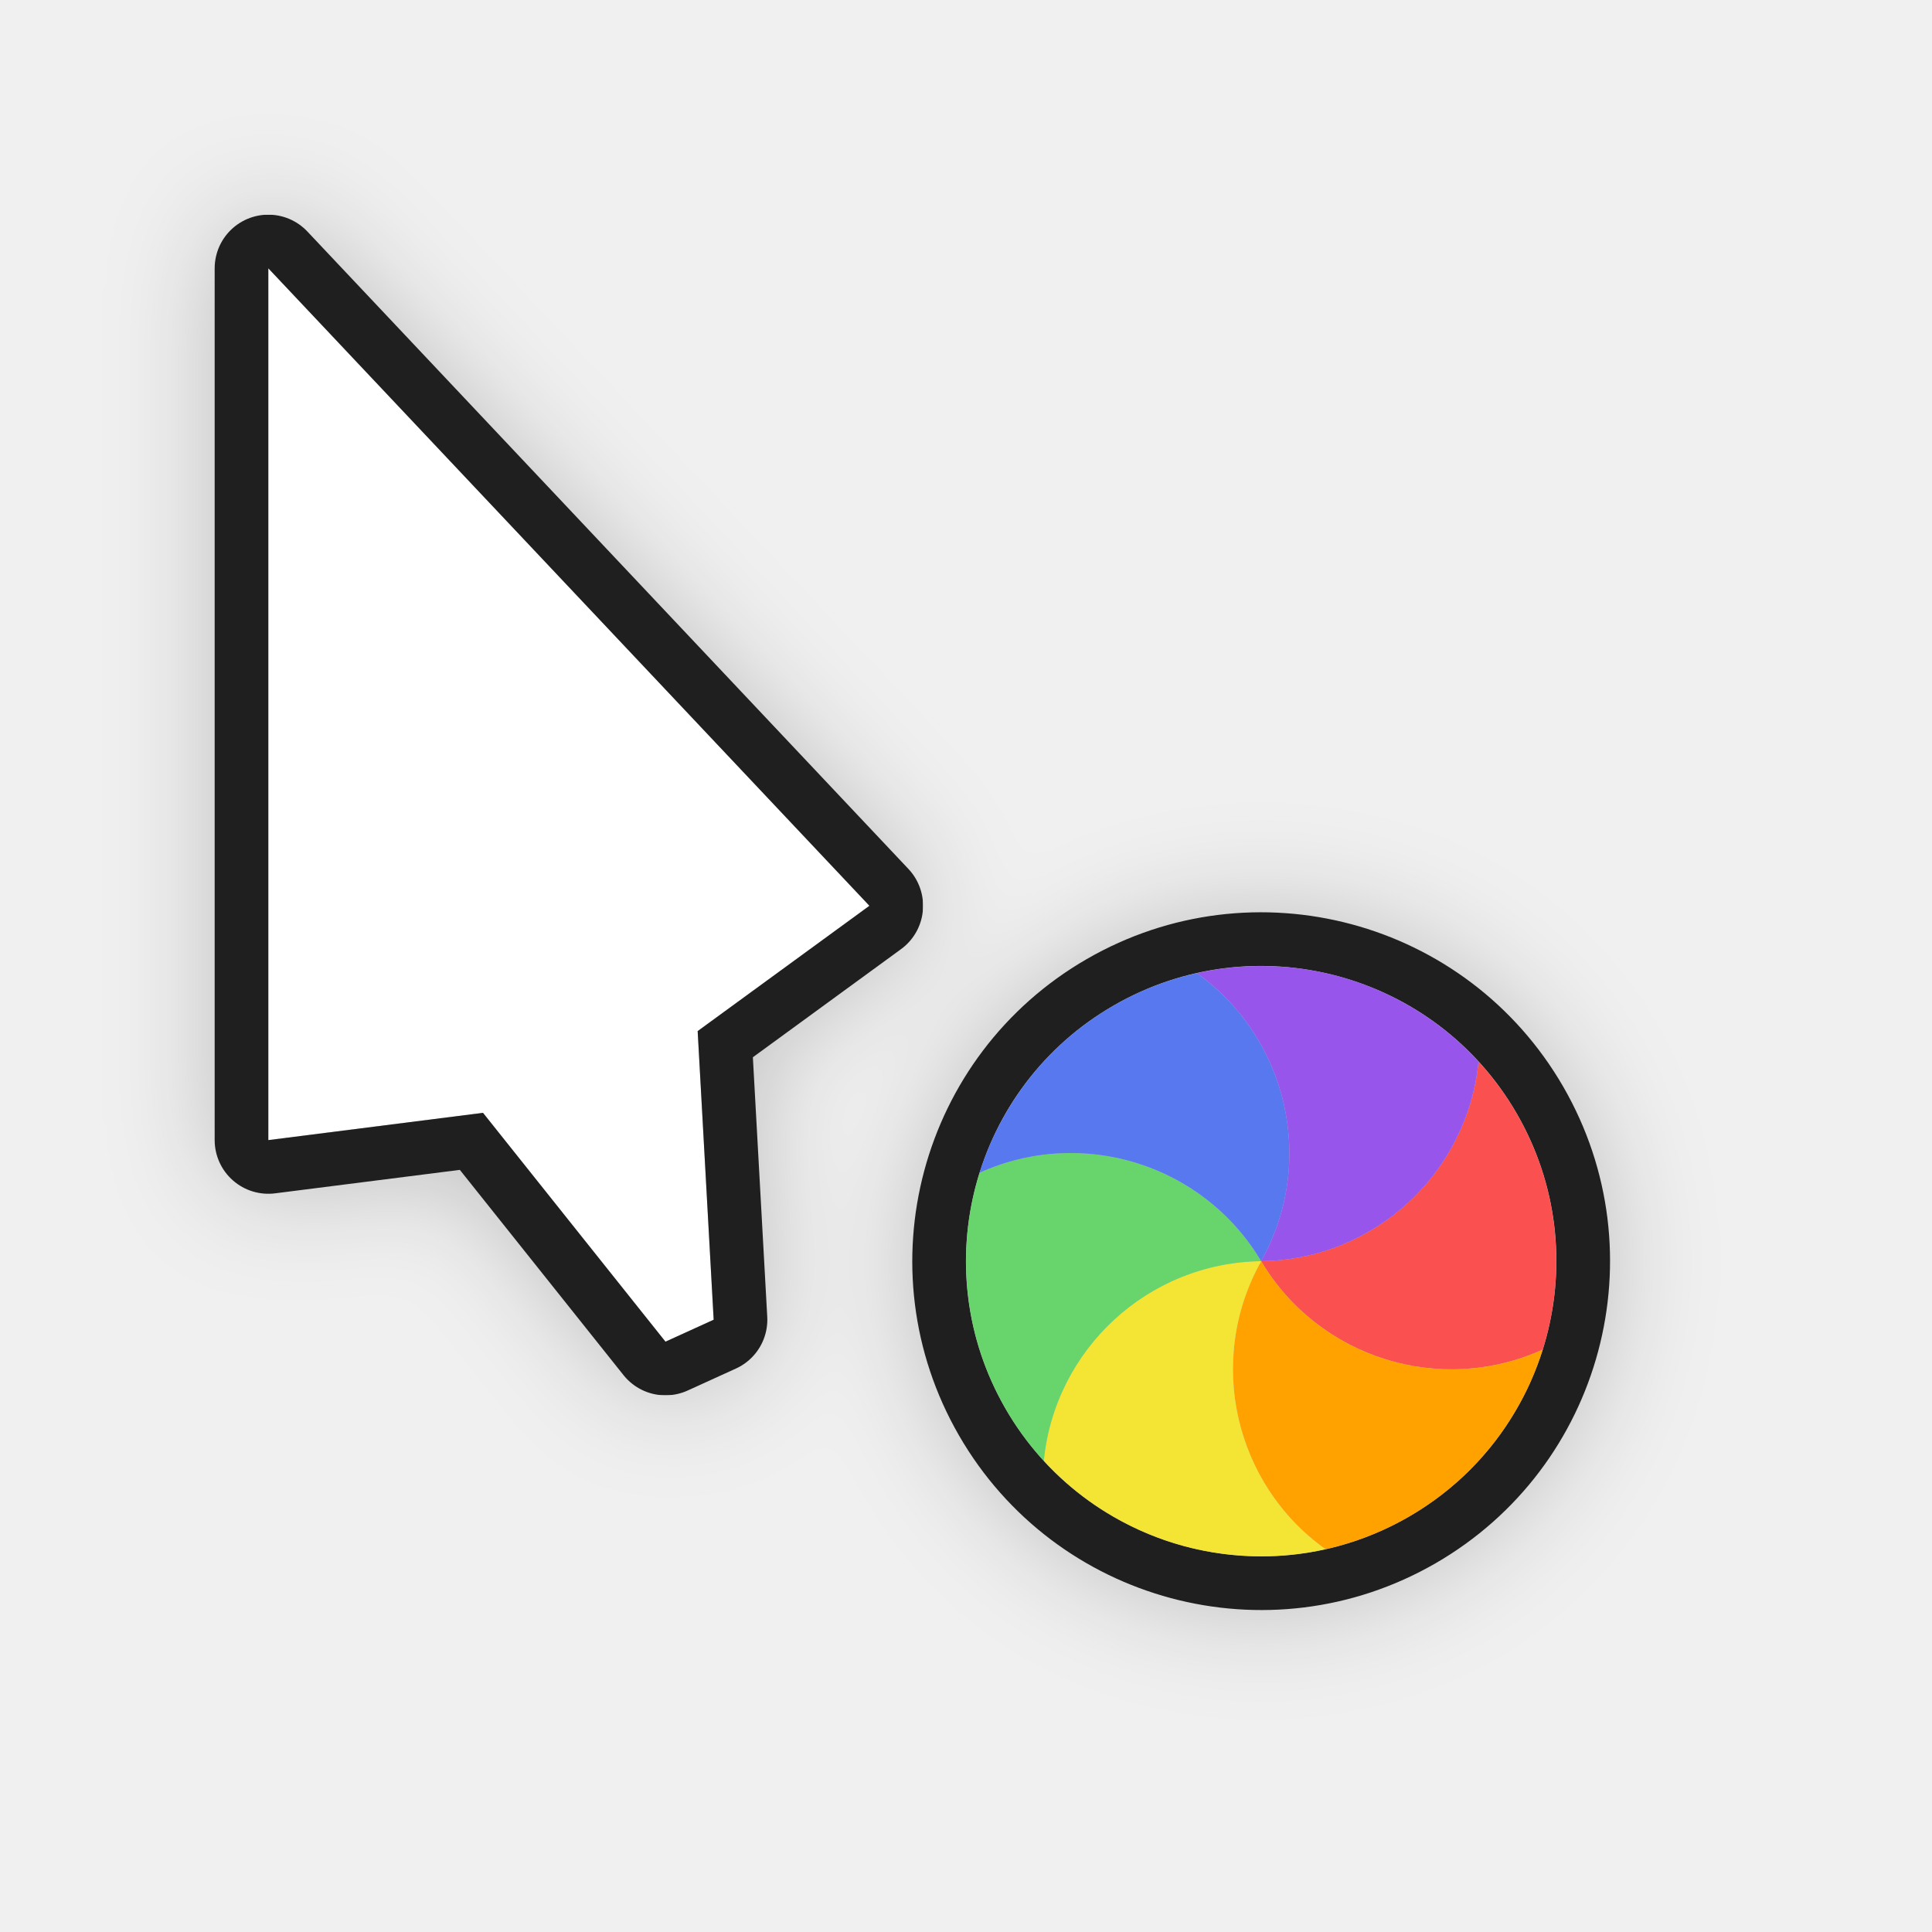
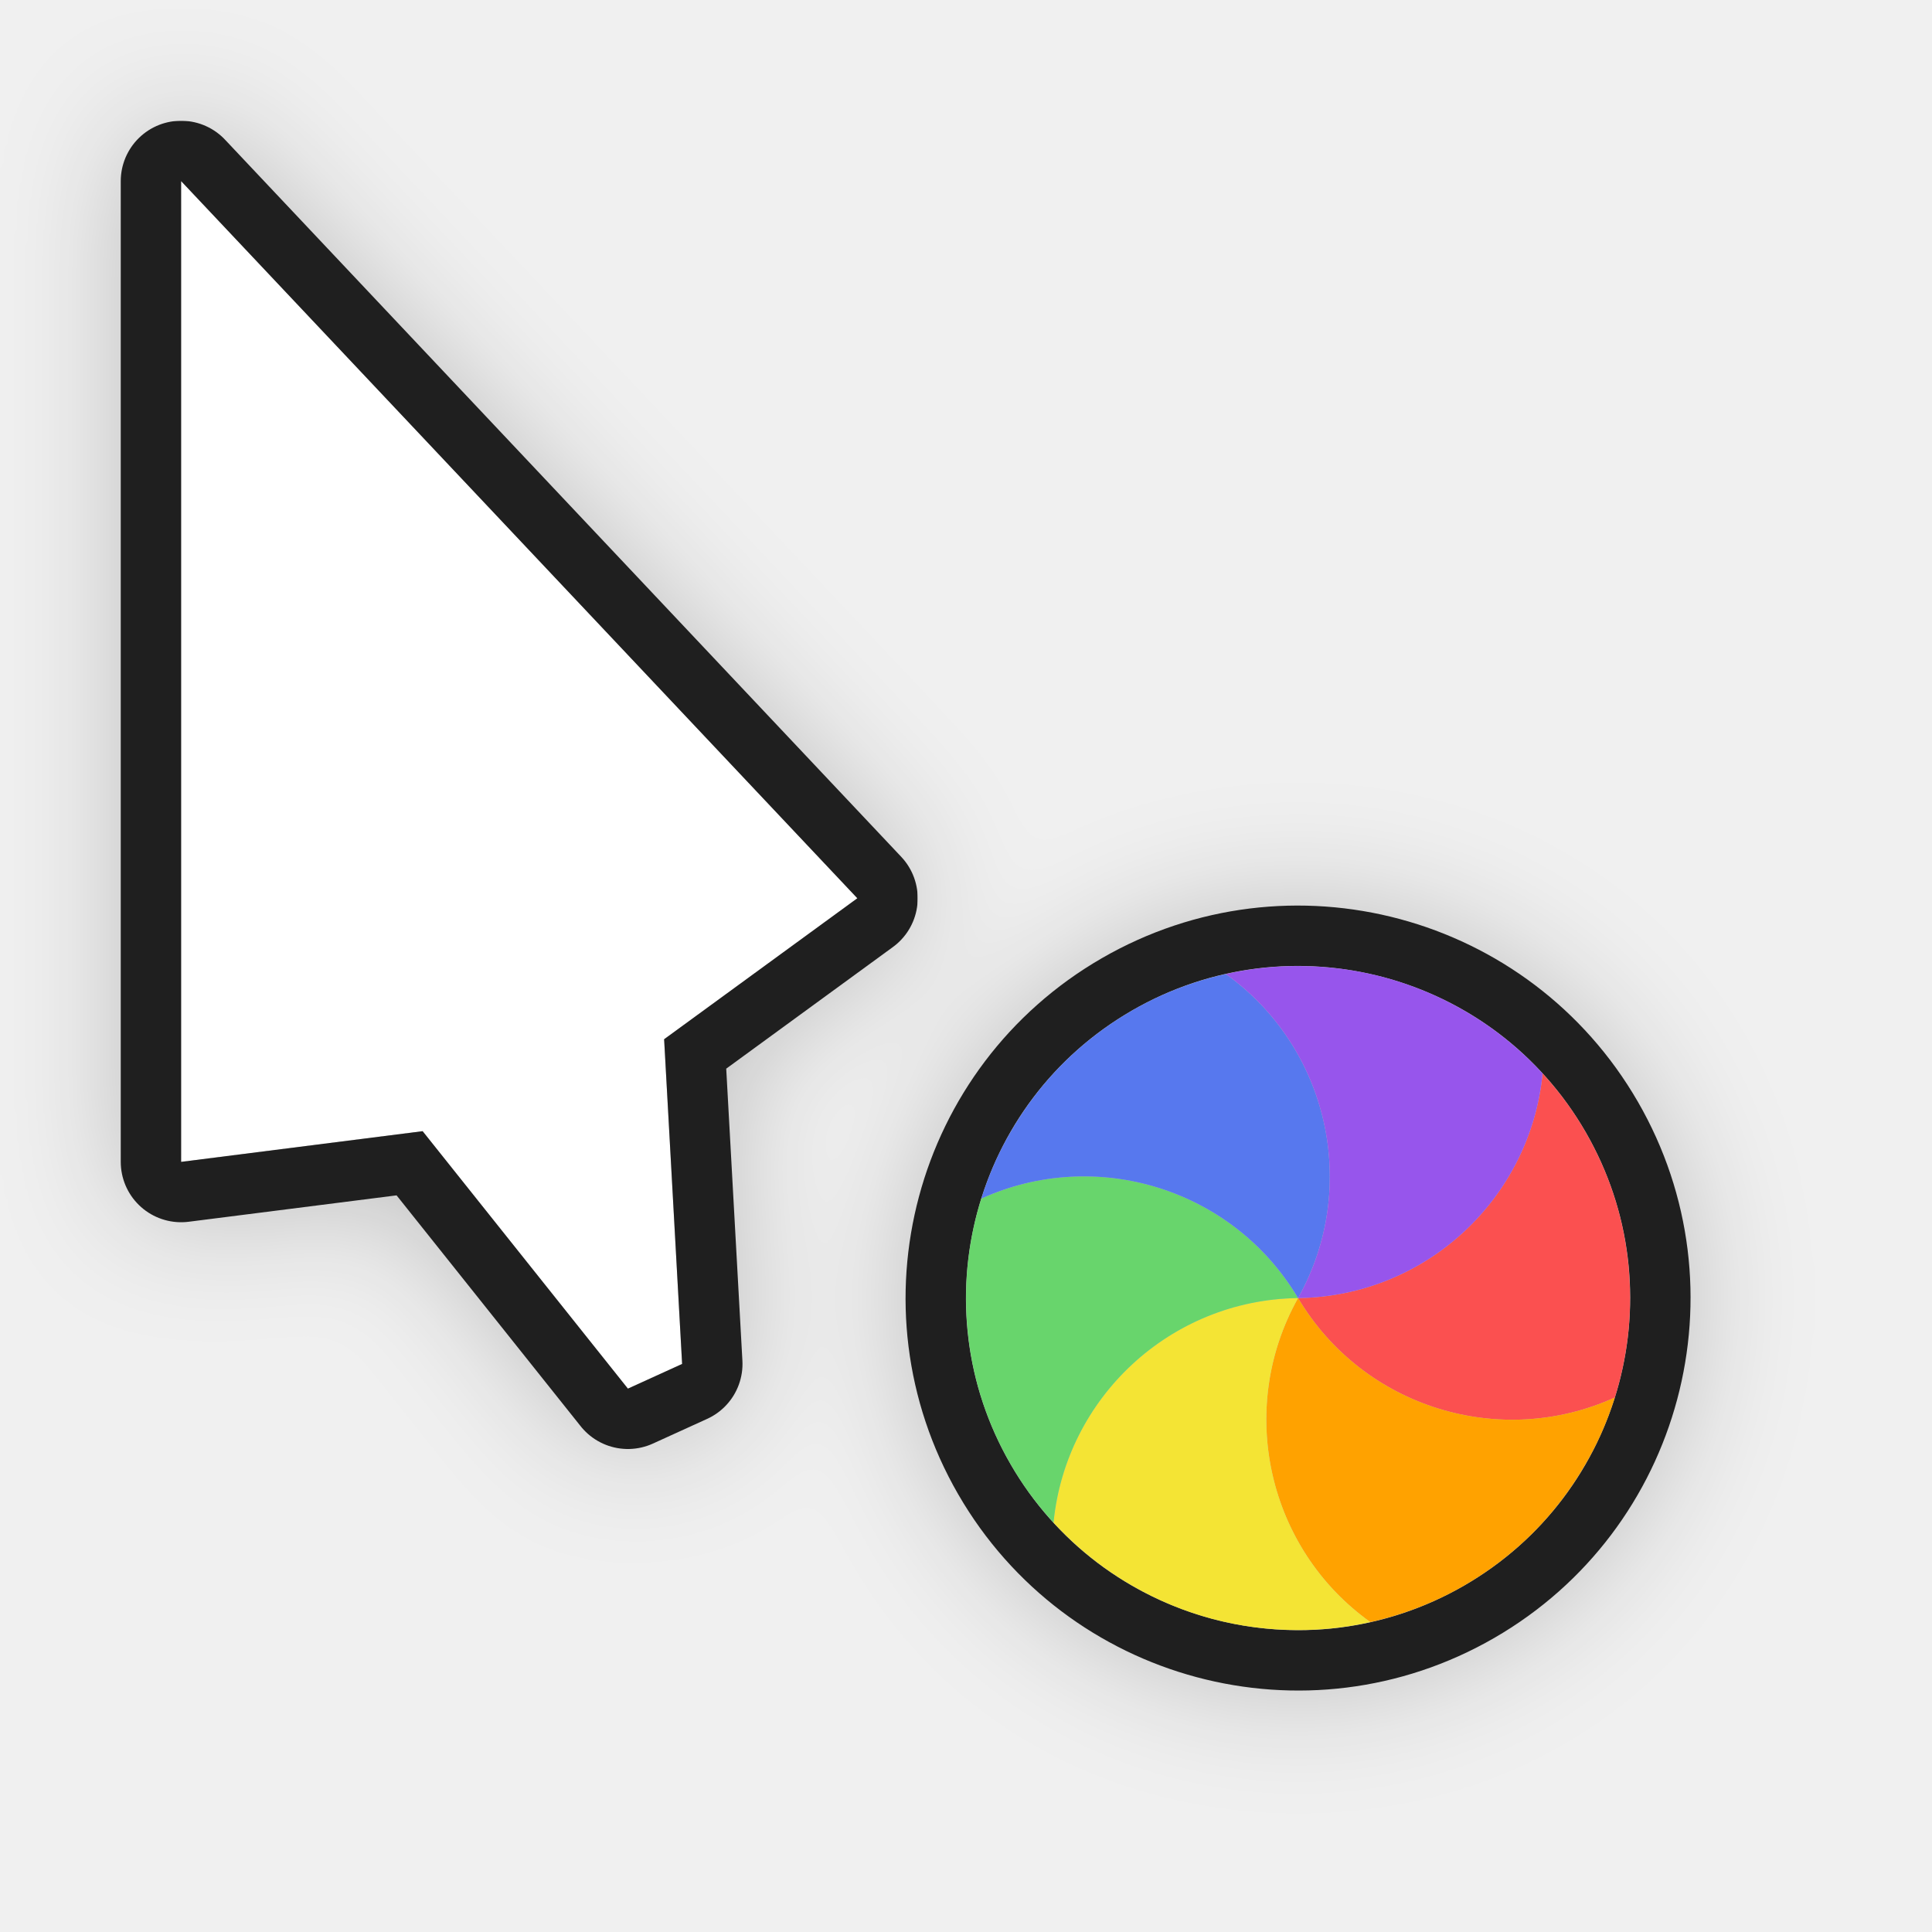
- <svg xmlns="http://www.w3.org/2000/svg" width="36" height="36" viewBox="0 0 36 36" fill="none">
+ <svg xmlns="http://www.w3.org/2000/svg" width="32" height="32" viewBox="0 0 32 32" fill="none">
  <g filter="url(#filter0_d_197_3709)">
-     <mask id="path-1-outside-1_197_3709" maskUnits="userSpaceOnUse" x="3.2" y="4" width="14" height="22" fill="black">
-       <rect fill="white" x="3.2" y="4" width="14" height="22" />
-       <path d="M16.2 16.878L5 5L5 21.244L9 20.736L12.4 25L13.298 24.591L13 19.213L16.2 16.878Z" />
+     <mask id="path-1-outside-1_197_3709" maskUnits="userSpaceOnUse" x="1.2" y="2" width="14" height="22" fill="black">
+       <rect fill="white" x="1.2" y="2" width="14" height="22" />
+       <path d="M14.2 14.878L3 3L3 19.244L7 18.736L10.4 23L11.298 22.591L11 17.213L14.2 14.878Z" />
    </mask>
-     <path d="M16.2 16.878L5 5L5 21.244L9 20.736L12.4 25L13.298 24.591L13 19.213L16.2 16.878Z" fill="white" />
-     <path d="M16.2 16.878L5 5L5 21.244L9 20.736L12.4 25L13.298 24.591L13 19.213L16.2 16.878Z" stroke="#1F1F1F" stroke-width="2" stroke-linejoin="round" mask="url(#path-1-outside-1_197_3709)" />
-     <circle cx="23.5" cy="23.5" r="6" transform="rotate(60 23.5 23.5)" stroke="#1F1F1F" stroke-linejoin="round" />
-     <path d="M27.55 19.779C27.698 19.941 27.836 20.11 27.964 20.288C28.07 20.436 28.17 20.59 28.262 20.75C28.508 21.177 28.691 21.622 28.813 22.076C28.934 22.53 28.999 23.008 28.999 23.5C28.999 23.685 28.99 23.868 28.972 24.049C28.934 24.422 28.858 24.79 28.747 25.147C26.853 26.008 24.582 25.319 23.5 23.5C25.616 23.472 27.348 21.85 27.55 19.779Z" fill="#FB5050" />
-     <path d="M28.747 25.147C28.681 25.355 28.604 25.56 28.514 25.76C28.439 25.926 28.355 26.089 28.262 26.249C28.016 26.676 27.722 27.057 27.39 27.389C27.057 27.721 26.676 28.016 26.25 28.262C26.089 28.355 25.926 28.439 25.76 28.513C25.418 28.667 25.062 28.786 24.697 28.867C23.004 27.658 22.466 25.346 23.5 23.5C24.582 25.319 26.853 26.008 28.747 25.147Z" fill="#FFA200" />
-     <path d="M24.697 28.867C24.484 28.915 24.267 28.95 24.049 28.972C23.869 28.99 23.686 28.999 23.5 28.999C23.008 28.999 22.531 28.934 22.076 28.813C21.622 28.691 21.177 28.509 20.75 28.262C20.59 28.17 20.436 28.07 20.288 27.964C19.984 27.745 19.703 27.495 19.45 27.22C19.651 25.15 21.384 23.527 23.5 23.5C22.466 25.347 23.005 27.658 24.697 28.867Z" fill="#F4E434" />
-     <path d="M19.45 27.22C19.302 27.059 19.164 26.89 19.036 26.712C18.93 26.564 18.83 26.41 18.738 26.25C18.491 25.823 18.309 25.378 18.187 24.924C18.066 24.47 18.001 23.992 18.001 23.5C18.001 23.315 18.01 23.131 18.028 22.951C18.066 22.578 18.141 22.21 18.253 21.853C20.147 20.992 22.418 21.681 23.5 23.5C21.384 23.528 19.652 25.15 19.45 27.22Z" fill="#68D56C" />
-     <path d="M18.253 21.853C18.319 21.645 18.396 21.44 18.486 21.24C18.561 21.074 18.645 20.911 18.738 20.751C18.984 20.324 19.278 19.943 19.61 19.611C19.943 19.279 20.324 18.984 20.75 18.738C20.911 18.645 21.074 18.561 21.239 18.487C21.581 18.333 21.938 18.214 22.303 18.133C23.996 19.342 24.534 21.654 23.5 23.5C22.418 21.681 20.147 20.992 18.253 21.853Z" fill="#5778EE" />
-     <path d="M22.303 18.133C22.516 18.085 22.733 18.05 22.951 18.028C23.131 18.01 23.314 18.001 23.5 18.001C23.992 18.001 24.469 18.066 24.923 18.187C25.377 18.309 25.823 18.491 26.25 18.738C26.41 18.83 26.564 18.93 26.712 19.036C27.016 19.255 27.297 19.504 27.55 19.78C27.349 21.85 25.616 23.473 23.5 23.5C24.534 21.653 23.995 19.342 22.303 18.133Z" fill="#9755EC" />
+     <path d="M14.2 14.878L3 3L3 19.244L7 18.736L10.4 23L11.298 22.591L11 17.213L14.2 14.878Z" fill="white" />
+     <path d="M14.2 14.878L3 3L3 19.244L7 18.736L10.4 23L11.298 22.591L11 17.213L14.2 14.878Z" stroke="#1F1F1F" stroke-width="2" stroke-linejoin="round" mask="url(#path-1-outside-1_197_3709)" />
+     <circle cx="21.5" cy="21.5" r="6" transform="rotate(60 21.5 21.5)" stroke="#1F1F1F" stroke-linejoin="round" />
+     <path d="M25.55 17.779C25.698 17.941 25.836 18.11 25.964 18.288C26.07 18.436 26.17 18.59 26.262 18.75C26.508 19.177 26.691 19.622 26.813 20.076C26.934 20.53 26.999 21.008 26.999 21.5C26.999 21.685 26.99 21.868 26.972 22.049C26.934 22.422 26.858 22.79 26.747 23.147C24.853 24.008 22.582 23.319 21.5 21.5C23.616 21.472 25.348 19.85 25.55 17.779Z" fill="#FB5050" />
+     <path d="M26.747 23.147C26.681 23.355 26.604 23.56 26.514 23.76C26.439 23.926 26.355 24.089 26.262 24.249C26.016 24.676 25.722 25.057 25.39 25.389C25.057 25.721 24.676 26.016 24.25 26.262C24.089 26.355 23.926 26.439 23.76 26.513C23.418 26.667 23.062 26.786 22.697 26.867C21.004 25.658 20.466 23.346 21.5 21.5C22.582 23.319 24.853 24.008 26.747 23.147Z" fill="#FFA200" />
+     <path d="M22.697 26.867C22.484 26.915 22.267 26.95 22.049 26.972C21.869 26.99 21.686 26.999 21.5 26.999C21.008 26.999 20.531 26.934 20.076 26.813C19.622 26.691 19.177 26.509 18.75 26.262C18.59 26.17 18.436 26.07 18.288 25.964C17.984 25.745 17.703 25.495 17.45 25.22C17.651 23.15 19.384 21.527 21.5 21.5C20.466 23.347 21.005 25.658 22.697 26.867Z" fill="#F4E434" />
+     <path d="M17.45 25.22C17.302 25.059 17.164 24.89 17.036 24.712C16.93 24.564 16.83 24.41 16.738 24.25C16.491 23.823 16.309 23.378 16.187 22.924C16.066 22.47 16.001 21.992 16.001 21.5C16.001 21.315 16.01 21.131 16.028 20.951C16.066 20.578 16.141 20.21 16.253 19.853C18.147 18.992 20.418 19.681 21.5 21.5C19.384 21.528 17.652 23.15 17.45 25.22Z" fill="#68D56C" />
+     <path d="M16.253 19.853C16.319 19.645 16.396 19.44 16.486 19.24C16.561 19.074 16.645 18.911 16.738 18.751C16.984 18.324 17.278 17.943 17.61 17.611C17.943 17.279 18.324 16.984 18.75 16.738C18.911 16.645 19.074 16.561 19.239 16.487C19.581 16.333 19.938 16.214 20.303 16.133C21.996 17.342 22.534 19.654 21.5 21.5C20.418 19.681 18.147 18.992 16.253 19.853Z" fill="#5778EE" />
+     <path d="M20.303 16.133C20.516 16.085 20.733 16.05 20.951 16.028C21.131 16.01 21.314 16.001 21.5 16.001C21.992 16.001 22.469 16.066 22.923 16.187C23.377 16.309 23.823 16.491 24.25 16.738C24.41 16.83 24.564 16.93 24.712 17.036C25.016 17.255 25.297 17.504 25.55 17.78C25.349 19.85 23.616 21.473 21.5 21.5C22.534 19.653 21.995 17.342 20.303 16.133Z" fill="#9755EC" />
  </g>
  <defs>
-     <filter id="filter0_d_197_3709" x="0" y="0" width="36" height="36" filterUnits="userSpaceOnUse" color-interpolation-filters="sRGB">
+     <filter id="filter0_d_197_3709" x="-2" y="-2" width="36" height="36" filterUnits="userSpaceOnUse" color-interpolation-filters="sRGB">
      <feFlood flood-opacity="0" result="BackgroundImageFix" />
      <feColorMatrix in="SourceAlpha" type="matrix" values="0 0 0 0 0 0 0 0 0 0 0 0 0 0 0 0 0 0 127 0" result="hardAlpha" />
      <feOffset />
      <feGaussianBlur stdDeviation="1" />
      <feColorMatrix type="matrix" values="0 0 0 0 0 0 0 0 0 0 0 0 0 0 0 0 0 0 0.2 0" />
      <feBlend mode="normal" in2="BackgroundImageFix" result="effect1_dropShadow_197_3709" />
      <feBlend mode="normal" in="SourceGraphic" in2="effect1_dropShadow_197_3709" result="shape" />
    </filter>
  </defs>
</svg>
